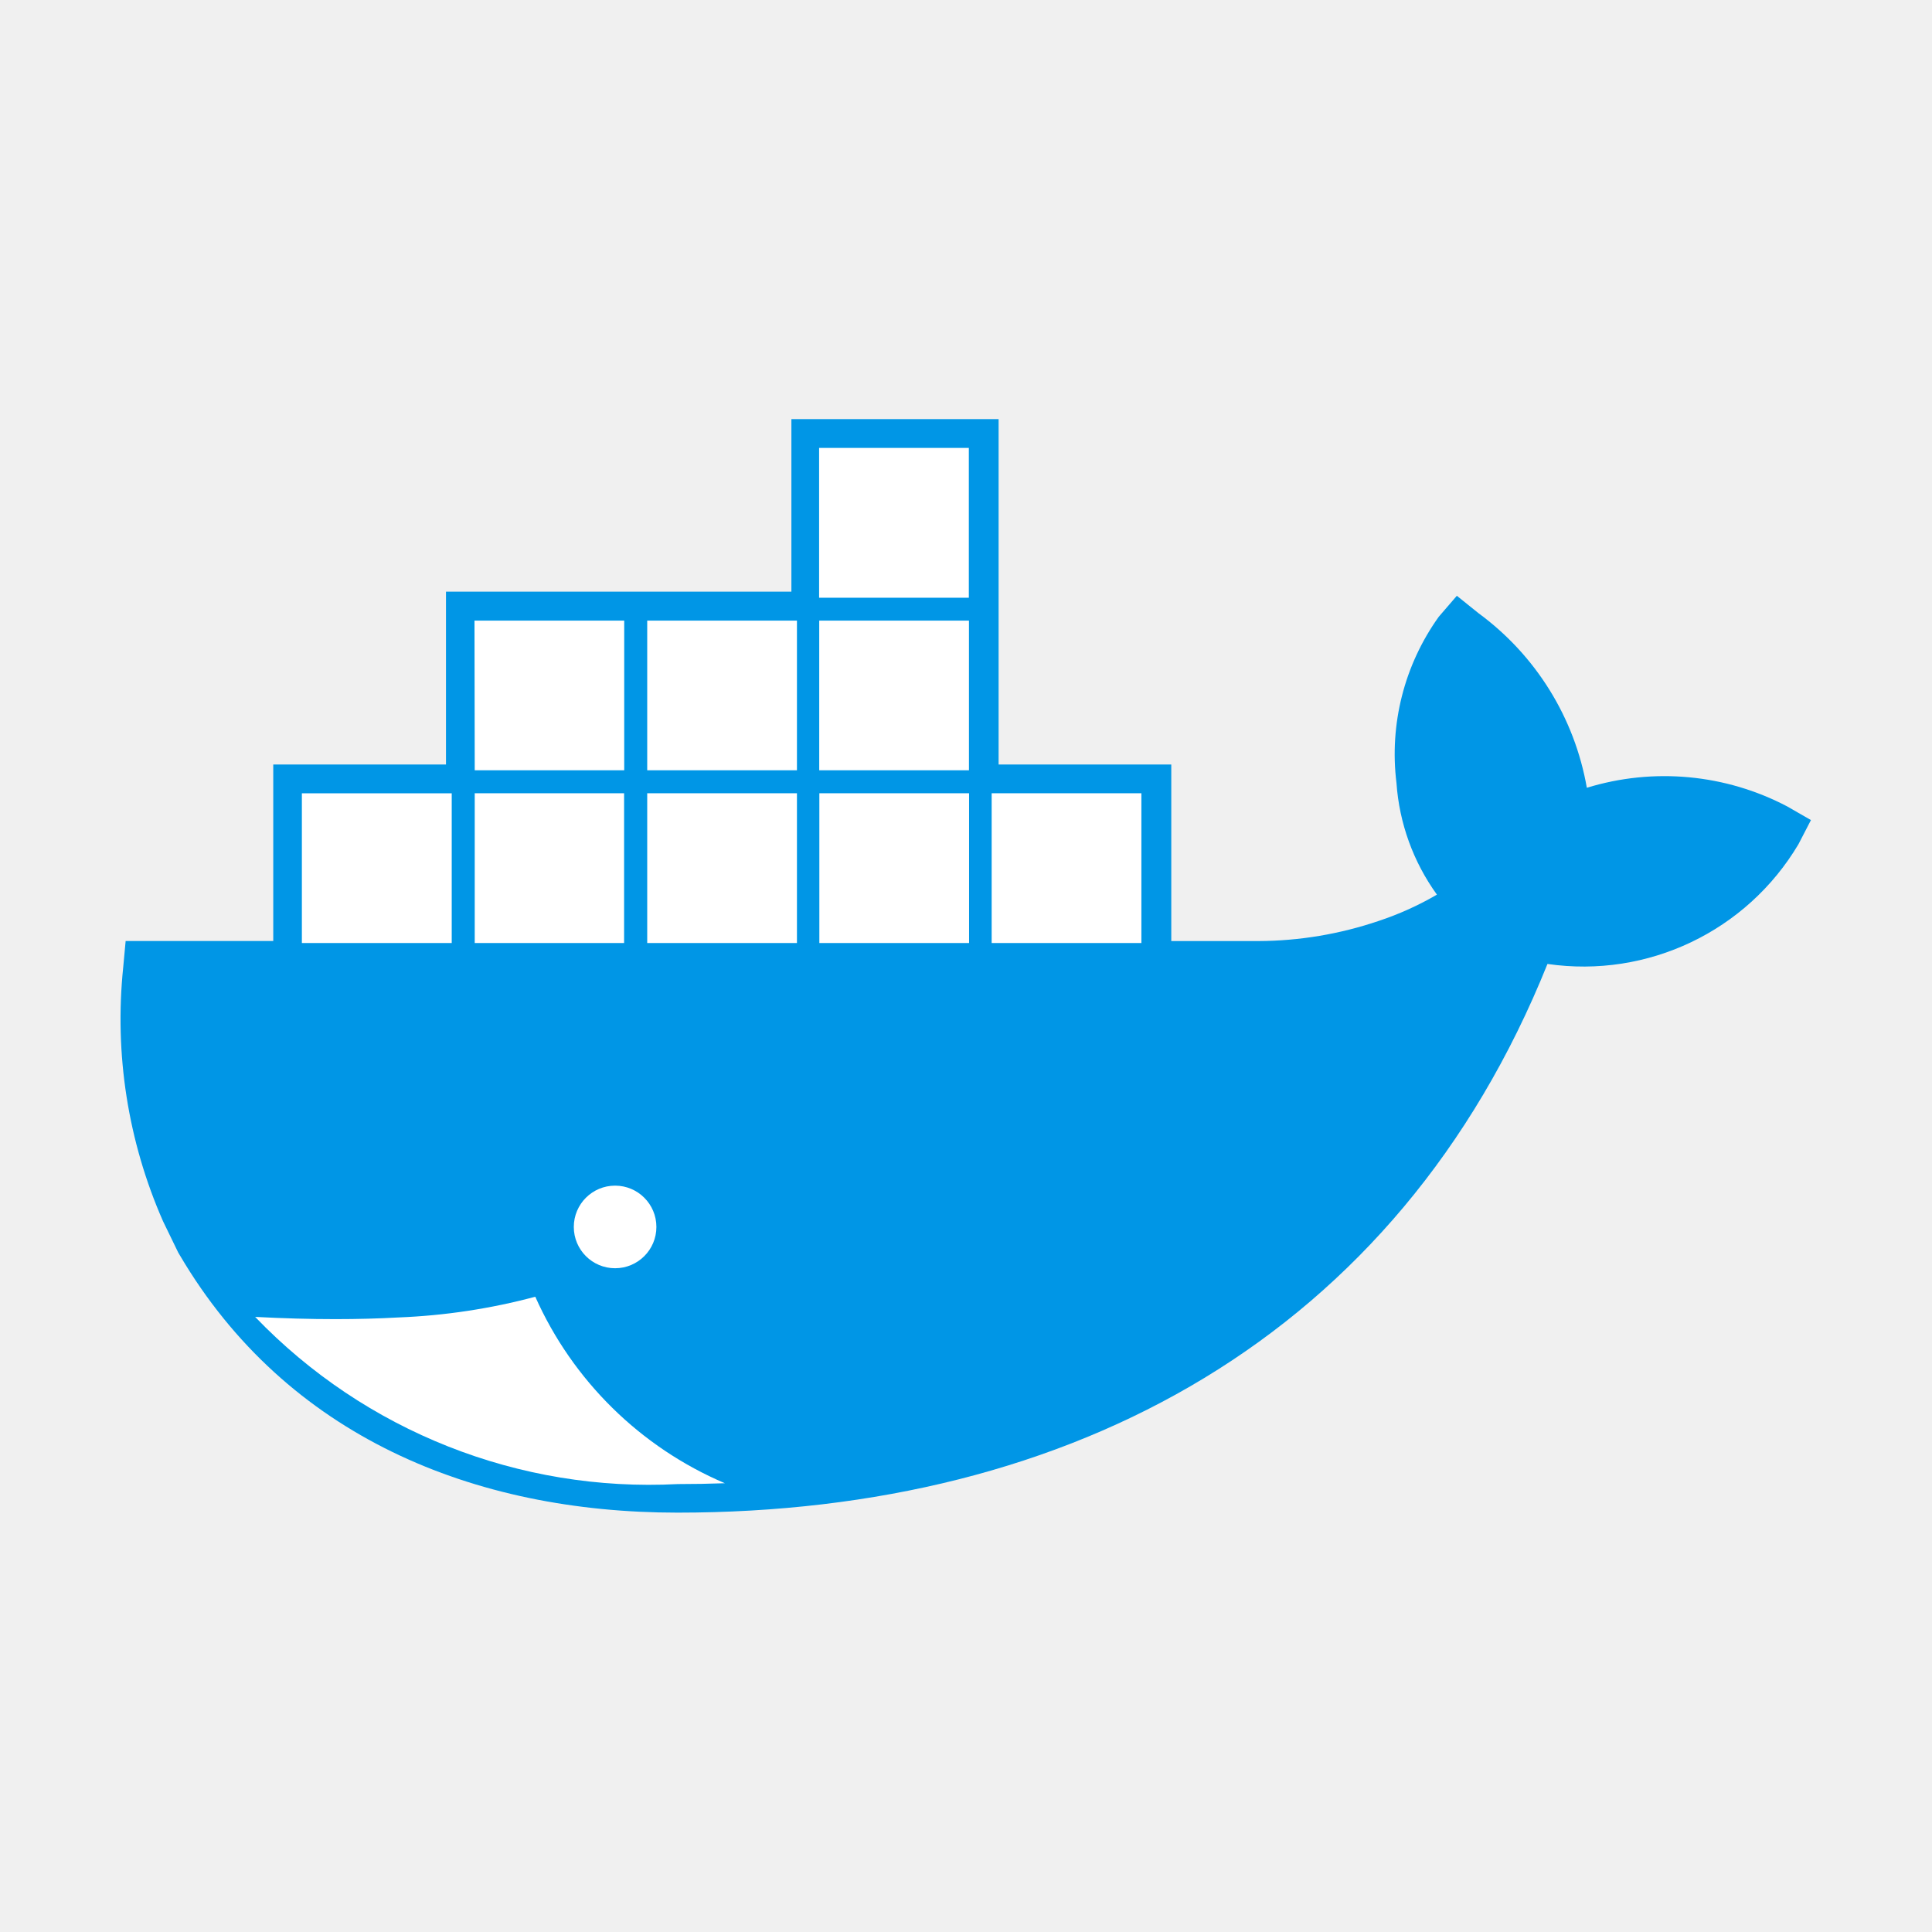
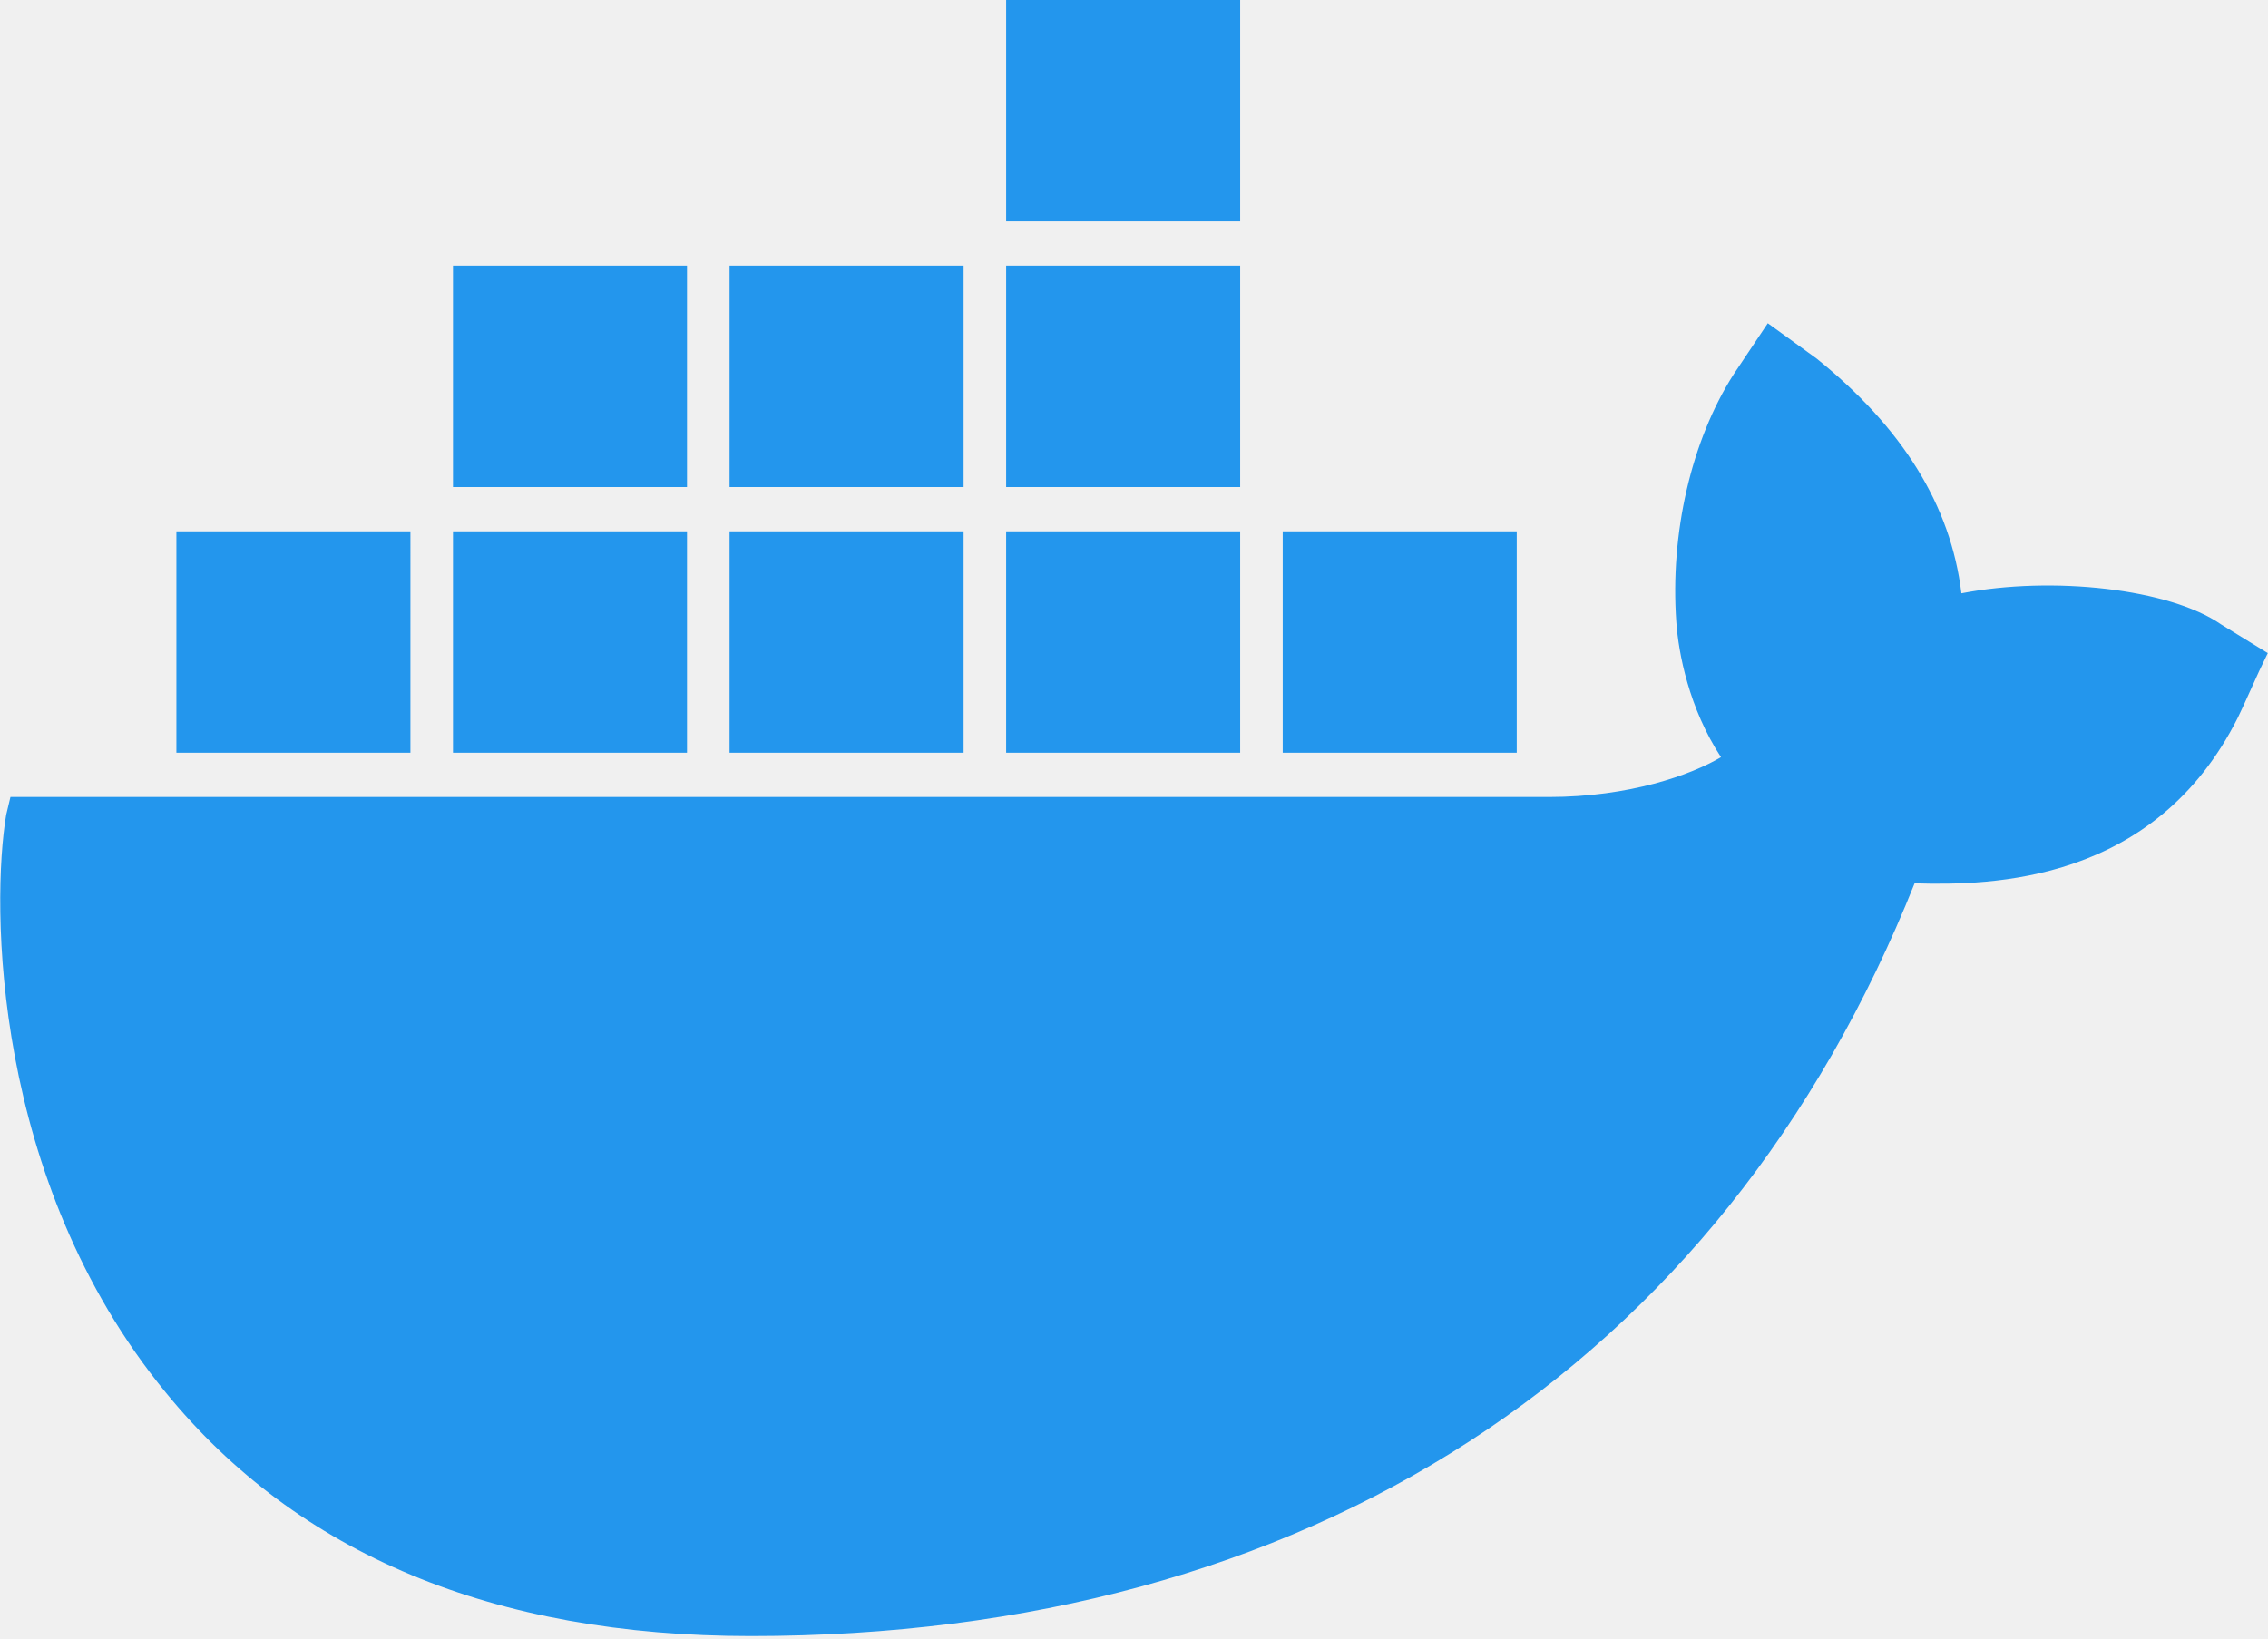
- <svg xmlns="http://www.w3.org/2000/svg" viewBox="0 0 32 32">
-   <path d="M16.54,12.663H19.4v2.924h1.446a6.272,6.272,0,0,0,1.988-.333,5.091,5.091,0,0,0,.966-.436,3.584,3.584,0,0,1-.67-1.849,3.907,3.907,0,0,1,.7-2.753l.3-.348.358.288a4.558,4.558,0,0,1,1.795,2.892,4.375,4.375,0,0,1,3.319.309l.393.226-.207.4a4.141,4.141,0,0,1-4.157,1.983c-2.48,6.168-7.871,9.088-14.409,9.088-3.378,0-6.476-1.263-8.241-4.259l-.029-.049L2.7,20.227a8.316,8.316,0,0,1-.659-4.208l.04-.433H4.526V12.663H7.387V9.8h5.721V6.942H16.54v5.721Z" style="fill:#0096e6" />
-   <path d="M12.006,24.567a6.022,6.022,0,0,1-3.14-3.089,10.329,10.329,0,0,1-2.264.343q-.5.028-1.045.028-.632,0-1.331-.037a9.051,9.051,0,0,0,7,2.769Q11.618,24.581,12.006,24.567Z" style="fill:#fff" />
-   <path d="M7.08,13.346h.2v2.067h-.2Zm-.376,0h.2v2.067H6.7V13.346Zm-.376,0h.2v2.067h-.2Zm-.376,0h.2v2.067h-.2Zm-.376,0h.2v2.067h-.2Zm-.368,0h.2v2.067h-.2V13.346ZM5,13.14H7.482v2.479H5Zm2.859-2.861h2.48v2.479H7.863Zm2.077.207h.2v2.066h-.2Zm-.376,0h.2v2.066h-.2Zm-.376,0h.2v2.066h-.2V10.486Zm-.376,0h.2v2.066h-.2Zm-.376,0h.2v2.066h-.2Zm-.368,0h.2v2.066h-.2Zm-.207,2.653h2.48v2.48H7.863V13.14Zm2.077.207h.2v2.067h-.2Zm-.376,0h.2v2.067h-.2Zm-.376,0h.2v2.067h-.2V13.346Zm-.376,0h.2v2.067h-.2Zm-.376,0h.2v2.067h-.2Zm-.368,0h.2v2.067h-.2Zm2.654-.207H13.2v2.48h-2.48V13.14Zm2.076.207H13v2.067h-.2Zm-.376,0h.2v2.067h-.2Zm-.376,0h.2v2.067h-.2Zm-.376,0h.2v2.067h-.2Zm-.376,0h.2v2.067h-.2Zm-.368,0h.2v2.067h-.2Zm-.206-3.067H13.2v2.479h-2.48V10.279Zm2.076.207H13v2.066h-.2Zm-.376,0h.2v2.066h-.2Zm-.376,0h.2v2.066h-.2Zm-.376,0h.2v2.066h-.2Zm-.376,0h.2v2.066h-.2Zm-.368,0h.2v2.066h-.2Zm2.654,2.653h2.479v2.48h-2.48V13.14Zm2.076.207h.2v2.067h-.2Zm-.376,0h.2v2.067h-.2Zm-.376,0h.2v2.067h-.2Zm-.376,0h.2v2.067h-.2Zm-.376,0h.2v2.067h-.2Zm-.368,0h.192v2.067h-.2V13.346Zm-.206-3.067h2.479v2.479h-2.48V10.279Zm2.076.207h.2v2.066h-.2Zm-.376,0h.2v2.066h-.2Zm-.376,0h.2v2.066h-.2Zm-.376,0h.2v2.066h-.2Zm-.376,0h.2v2.066h-.2Zm-.368,0h.192v2.066h-.2V10.486Zm-.206-3.067h2.479V9.9h-2.48V7.419Zm2.076.206h.2V9.691h-.2Zm-.376,0h.2V9.691h-.2Zm-.376,0h.2V9.691h-.2Zm-.376,0h.2V9.691h-.2Zm-.376,0h.2V9.691h-.2Zm-.368,0h.192V9.691h-.2V7.625Zm2.654,5.514h2.479v2.48h-2.48V13.14Zm2.076.207h.195v2.067h-.2V13.346Zm-.376,0h.206v2.067h-.206Zm-.376,0h.2v2.067h-.2Zm-.376,0h.2v2.067h-.2Zm-.376,0h.2v2.067h-.205V13.346Zm-.368,0h.2v2.067h-.194V13.346Z" style="fill:#fff" />
-   <path d="M10.188,19.638a.684.684,0,1,1-.684.684A.684.684,0,0,1,10.188,19.638Zm0,.194a.489.489,0,0,1,.177.033.2.2,0,1,0,.275.269.49.49,0,1,1-.453-.3Z" style="fill:#fff" />
+ <svg xmlns="http://www.w3.org/2000/svg" width="44.29" height="32" viewBox="0 0 256 185">
+   <path fill="#2396ED" d="M250.716 70.497c-5.765-4-18.976-5.5-29.304-3.5c-1.2-10-6.725-18.749-16.333-26.499l-5.524-4l-3.844 5.75c-4.803 7.5-7.205 18-6.485 28c.24 3.499 1.441 9.749 5.044 15.249c-3.362 2-10.328 4.5-19.455 4.5H1.155l-.48 2c-1.682 9.999-1.682 41.248 18.014 65.247c14.892 18.249 36.99 27.499 66.053 27.499c62.93 0 109.528-30.25 131.386-84.997c8.647.25 27.142 0 36.51-18.75c.24-.5.72-1.5 2.401-5.249l.961-2zM139.986 0h-26.42v24.999h26.42zm0 29.999h-26.42v24.999h26.42zm-31.225 0h-26.42v24.999h26.42zm-31.225 0H51.115v24.999h26.421zM46.311 59.998H19.89v24.999h26.42zm31.225 0H51.115v24.999h26.421zm31.225 0h-26.42v24.999h26.42zm31.226 0h-26.422v24.999h26.422zm31.225 0H144.79v24.999h26.422z" />
</svg>
